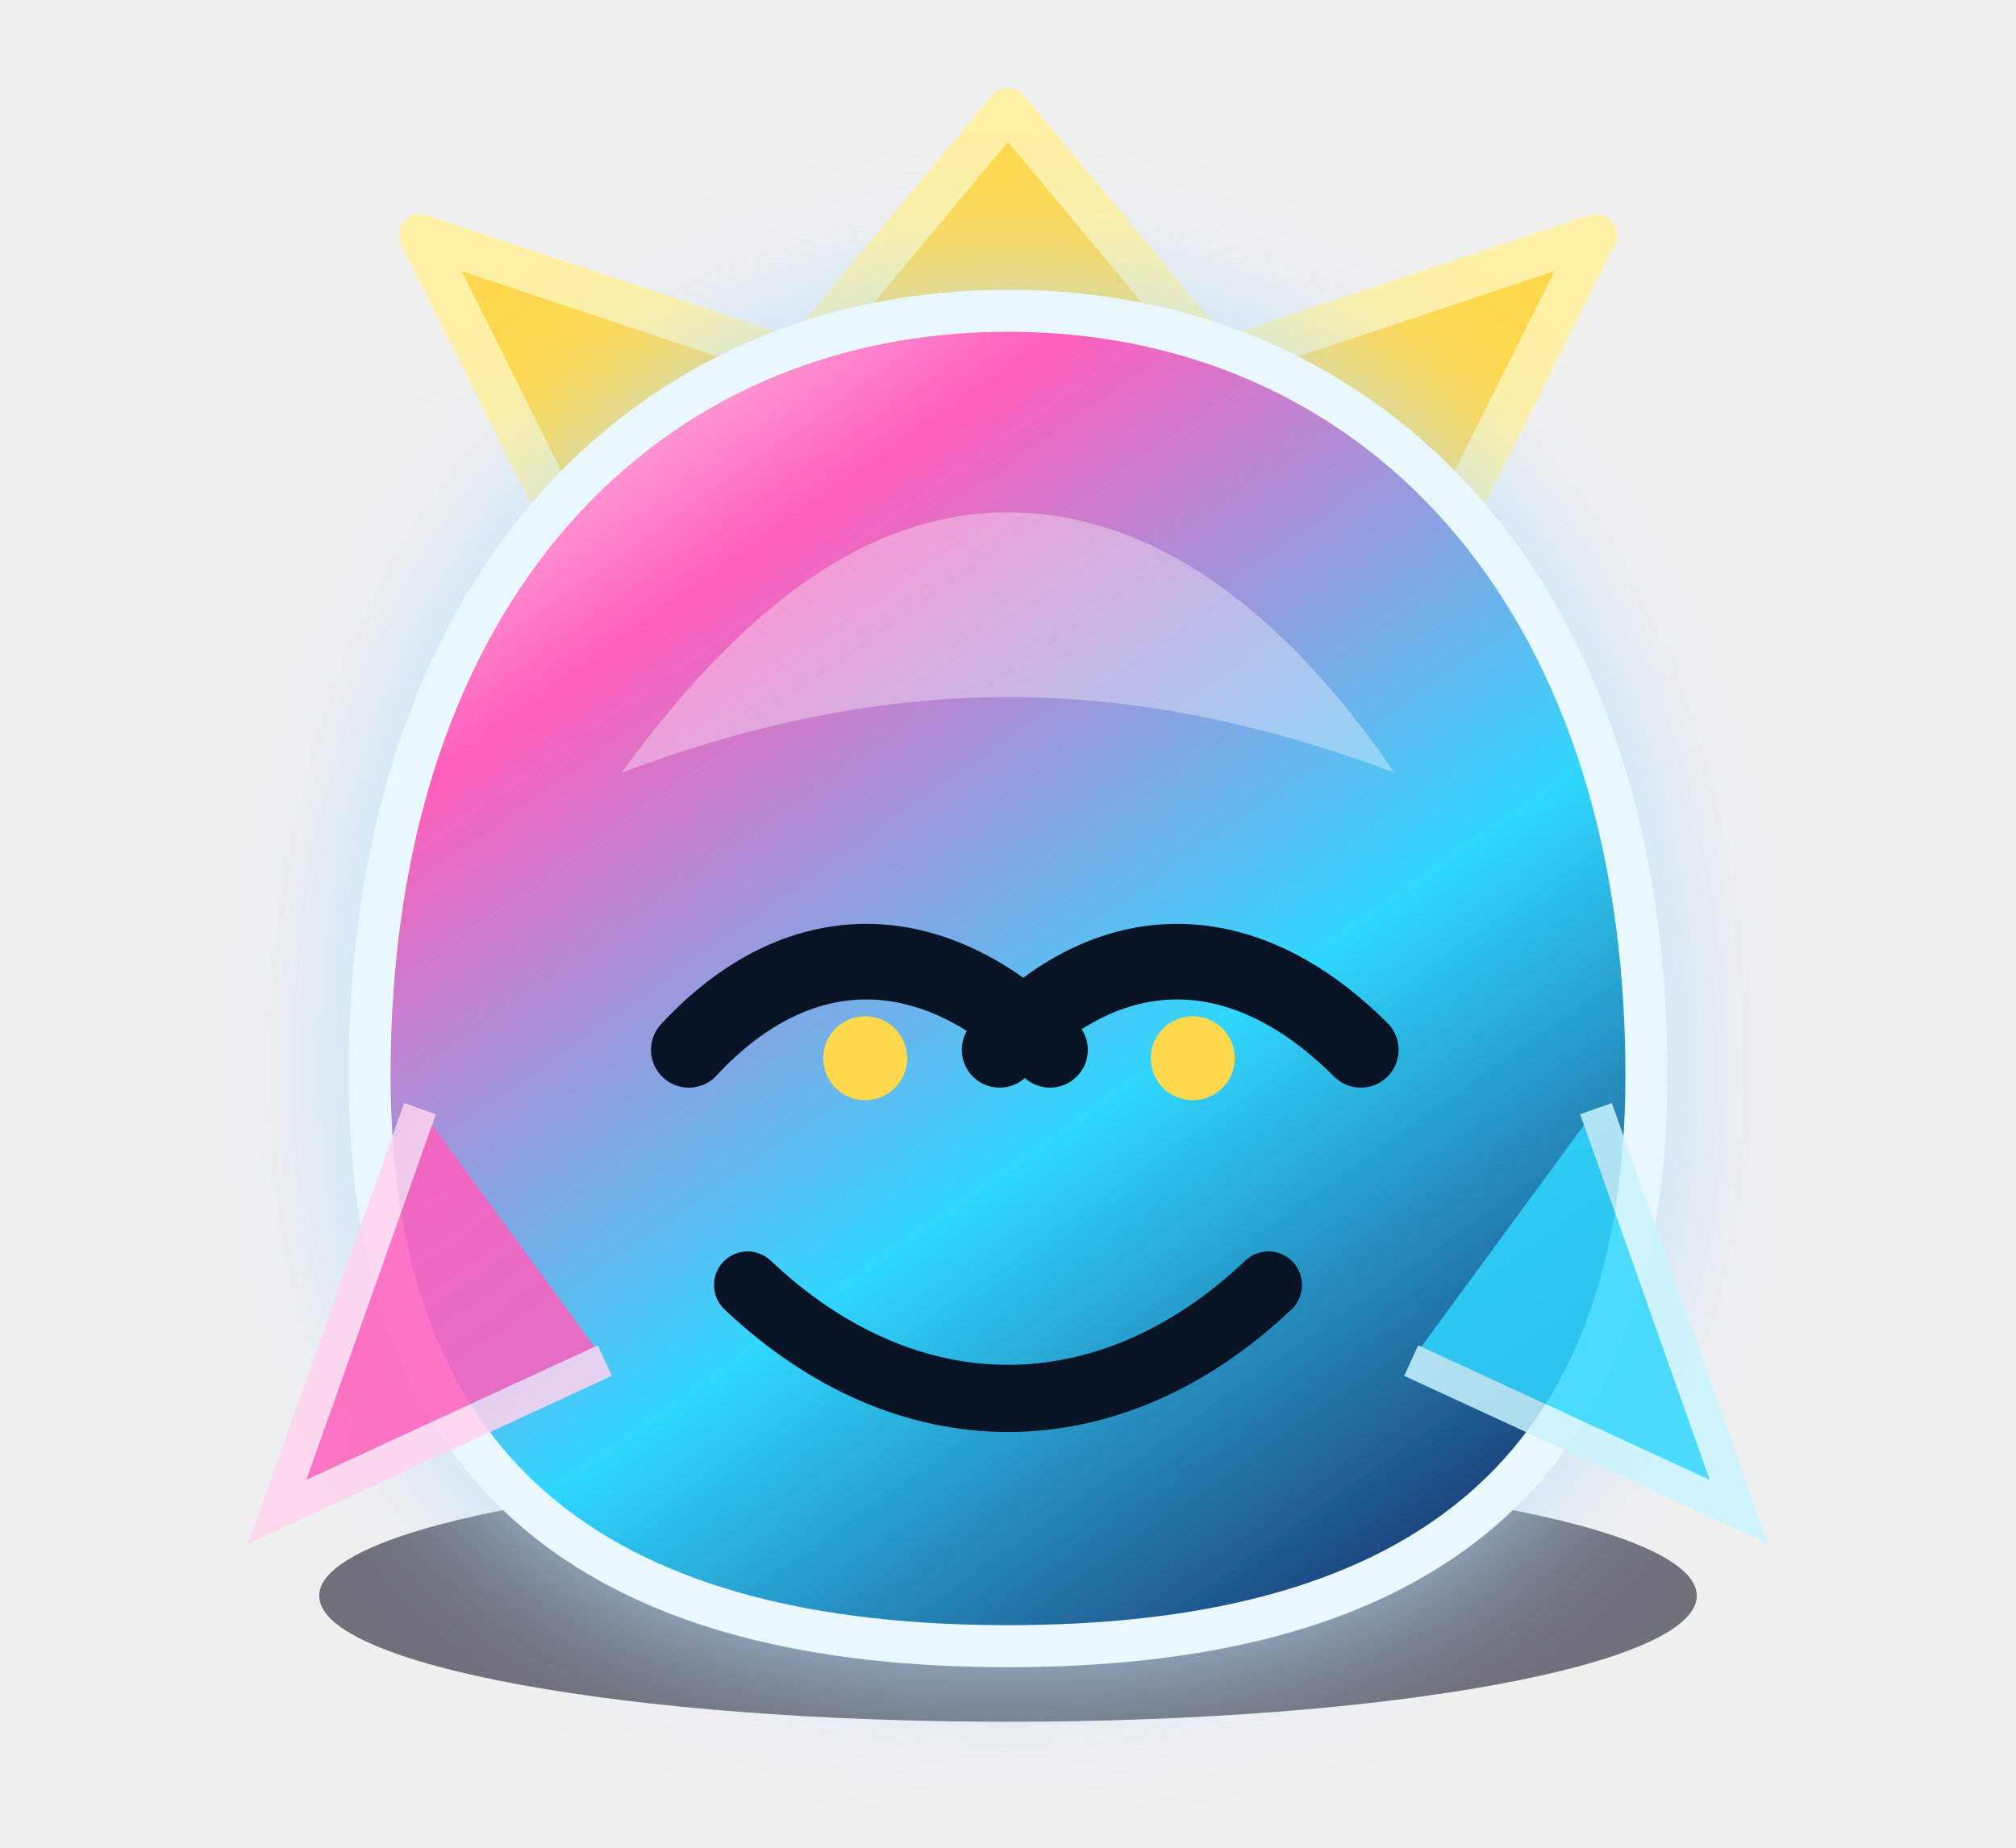
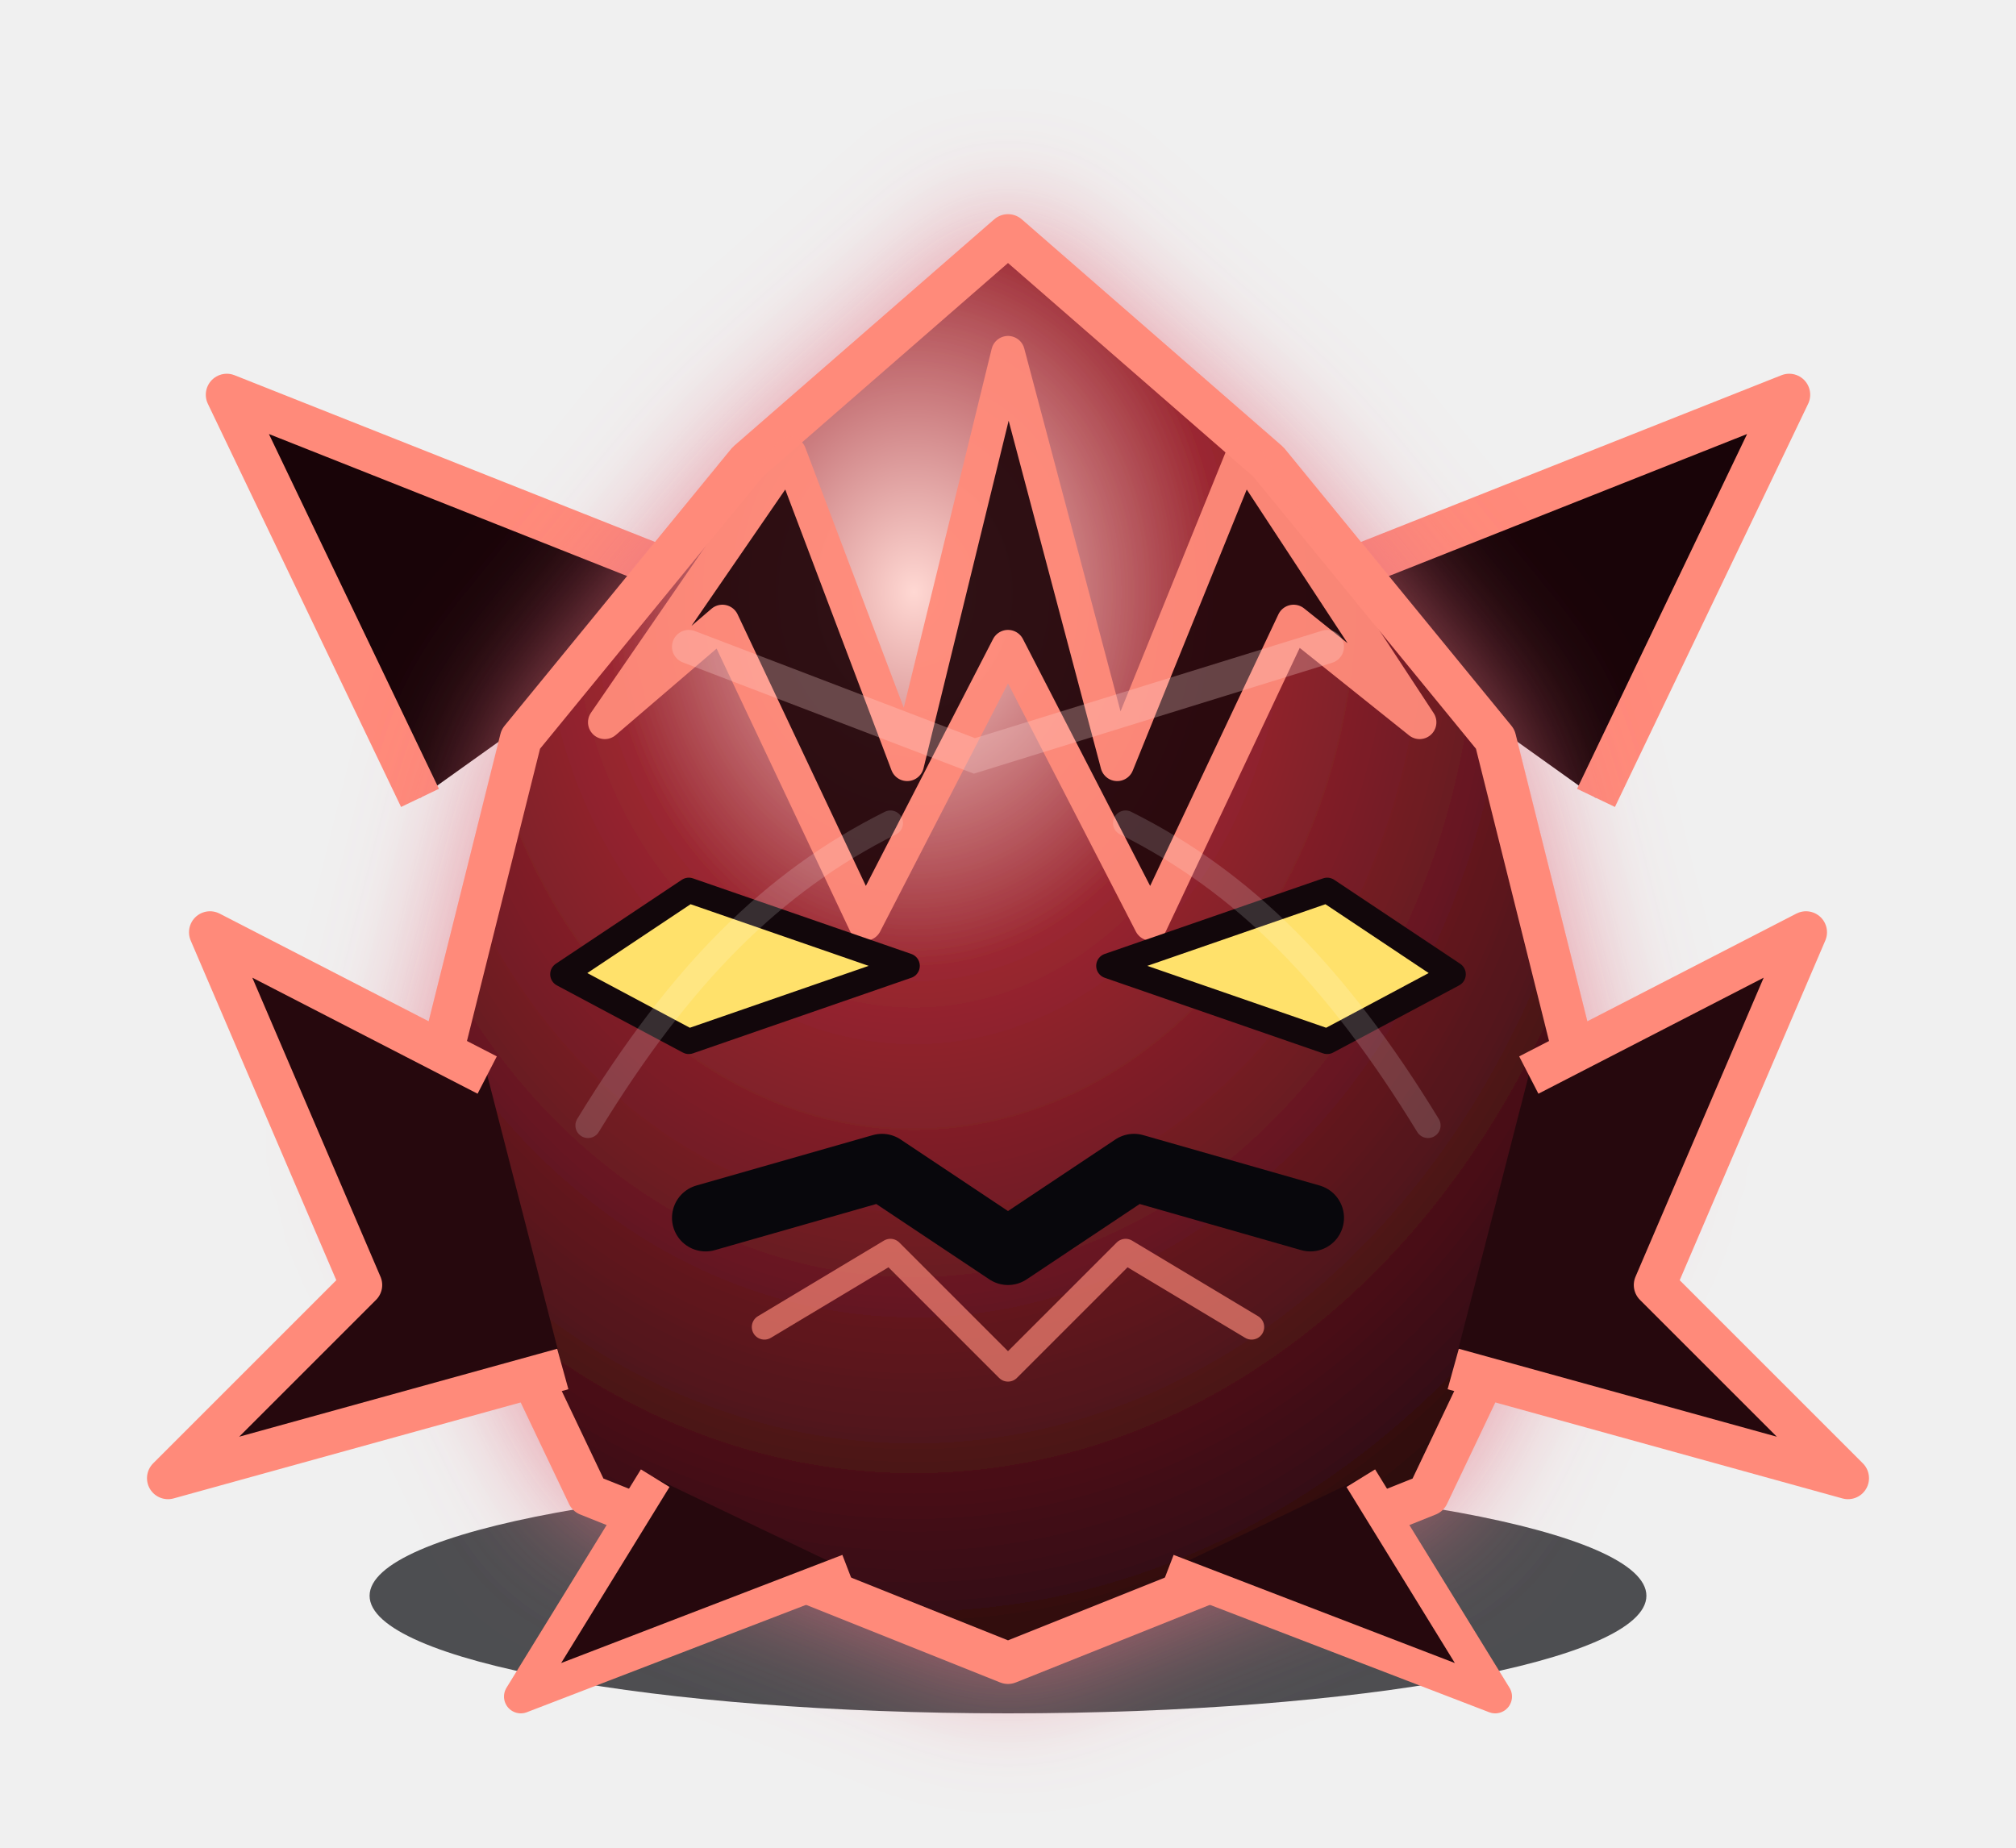
<svg xmlns="http://www.w3.org/2000/svg" viewBox="0 0 240 220" role="img" aria-labelledby="title desc">
  <defs>
-     <linearGradient id="body" x1="58" y1="24" x2="179" y2="196" gradientUnits="userSpaceOnUse">
-       <stop offset="0" stop-color="#fff" />
-       <stop offset=".25" stop-color="#ff5ebc" />
-       <stop offset=".62" stop-color="#2fd7ff" />
-       <stop offset="1" stop-color="#18215e" />
-     </linearGradient>
-     <filter id="glow" x="-24%" y="-24%" width="148%" height="148%">
-       <feGaussianBlur stdDeviation="8" result="blur" />
-       <feColorMatrix in="blur" values="0 0 0 0 .45 0 0 0 0 .73 0 0 0 0 1 0 0 0 .82 0" />
+     <radialGradient id="core" cx="42%" cy="25%" r="78%">
+       <stop offset="0" stop-color="#ffd8d3" />
+       <stop offset=".34" stop-color="#9a2630" />
+       <stop offset="1" stop-color="#26080d" />
+     </radialGradient>
+     <filter id="aura" x="-28%" y="-28%" width="156%" height="156%">
+       <feGaussianBlur stdDeviation="7" result="blur" />
+       <feColorMatrix in="blur" values="0 0 0 0 0.78 0 0 0 0 0.16 0 0 0 0 0.22 0 0 0 .72 0" />
      <feMerge>
        <feMergeNode />
        <feMergeNode in="SourceGraphic" />
      </feMerge>
    </filter>
  </defs>
-   <ellipse cx="120" cy="190" rx="82" ry="15" fill="#050a1b" opacity=".55" />
-   <path d="M69 66L50 28l45 15 25-30 25 30 45-15-19 38" fill="#ffd84d" stroke="#fff1a6" stroke-width="5" stroke-linejoin="round" />
-   <path filter="url(#glow)" d="M44 128c0-58 33-91 76-91s76 33 76 91c0 50-30 68-76 68s-76-18-76-68z" fill="url(#body)" stroke="#e9f7ff" stroke-width="5" />
-   <path d="M74 92c16-22 31-31 46-31s31 9 46 31c-32-12-60-12-92 0z" fill="#fff" opacity=".35" />
-   <path d="M82 125c13-14 29-14 43 0" fill="none" stroke="#071426" stroke-width="9" stroke-linecap="round" />
-   <path d="M119 125c13-14 29-14 43 0" fill="none" stroke="#071426" stroke-width="9" stroke-linecap="round" />
-   <circle cx="103" cy="126" r="5" fill="#ffd84d" />
-   <circle cx="142" cy="126" r="5" fill="#ffd84d" />
-   <path d="M89 153c19 18 43 18 62 0" fill="none" stroke="#071426" stroke-width="8" stroke-linecap="round" />
-   <path d="M72 162l-39 18 17-48" fill="#ff5ebc" opacity=".85" stroke="#ffd4ef" stroke-width="4" />
-   <path d="M168 162l39 18-17-48" fill="#2fd7ff" opacity=".85" stroke="#c9f5ff" stroke-width="4" />
+   <ellipse cx="120" cy="190" rx="76" ry="14" fill="#020307" opacity=".68" />
+   <path d="M50 95 27 47 85 70M190 95l23-48-58 23" fill="#190408" stroke="#ff8a7a" stroke-width="5" stroke-linejoin="round" />
+   <path filter="url(#aura)" d="M120 28 151 55 178 88 190 136 170 178 120 198 70 178 50 136 62 88 89 55z" fill="url(#core)" stroke="#ff8a7a" stroke-width="5" stroke-linejoin="round" />
+   <path d="M72 86 94 54 108 91 120 42 133 91 148 54 169 86 154 74 137 110 120 77 103 110 86 74z" fill="#26080d" stroke="#ff8a7a" stroke-width="4" stroke-linejoin="round" opacity=".95" />
+   <path d="M58 128 25 111 43 153 20 176 67 163" fill="#26080d" stroke="#ff8a7a" stroke-width="5" stroke-linejoin="round" />
+   <path d="M182 128 215 111 197 153 220 176 173 163" fill="#26080d" stroke="#ff8a7a" stroke-width="5" stroke-linejoin="round" />
+   <path d="M82 106 108 115 82 124 67 116z" fill="#ffe16b" stroke="#12070b" stroke-width="3" stroke-linejoin="round" />
+   <path d="M158 106 132 115 158 124 173 116z" fill="#ffe16b" stroke="#12070b" stroke-width="3" stroke-linejoin="round" />
+   <path d="M84 145 105 139 120 149 135 139 156 145" fill="none" stroke="#08070c" stroke-width="8" stroke-linecap="round" stroke-linejoin="round" />
+   <path d="M91 158 106 149 120 163 134 149 149 158" fill="none" stroke="#ff8a7a" stroke-width="3" stroke-linecap="round" stroke-linejoin="round" opacity=".66" />
+   <path d="M82 77 116 90 158 77" fill="none" stroke="#ffd8d3" stroke-width="4" stroke-linecap="round" opacity=".28" />
+   <path d="M78 176 62 202 101 187" fill="#26080d" stroke="#ff8a7a" stroke-width="4" stroke-linejoin="round" />
+   <path d="M162 176 178 202 139 187" fill="#26080d" stroke="#ff8a7a" stroke-width="4" stroke-linejoin="round" />
+   <path d="M70 134c11-18 22-29 36-36M170 134c-11-18-22-29-36-36" fill="none" stroke="#ffffff" stroke-width="3" stroke-linecap="round" opacity=".16" />
</svg>
